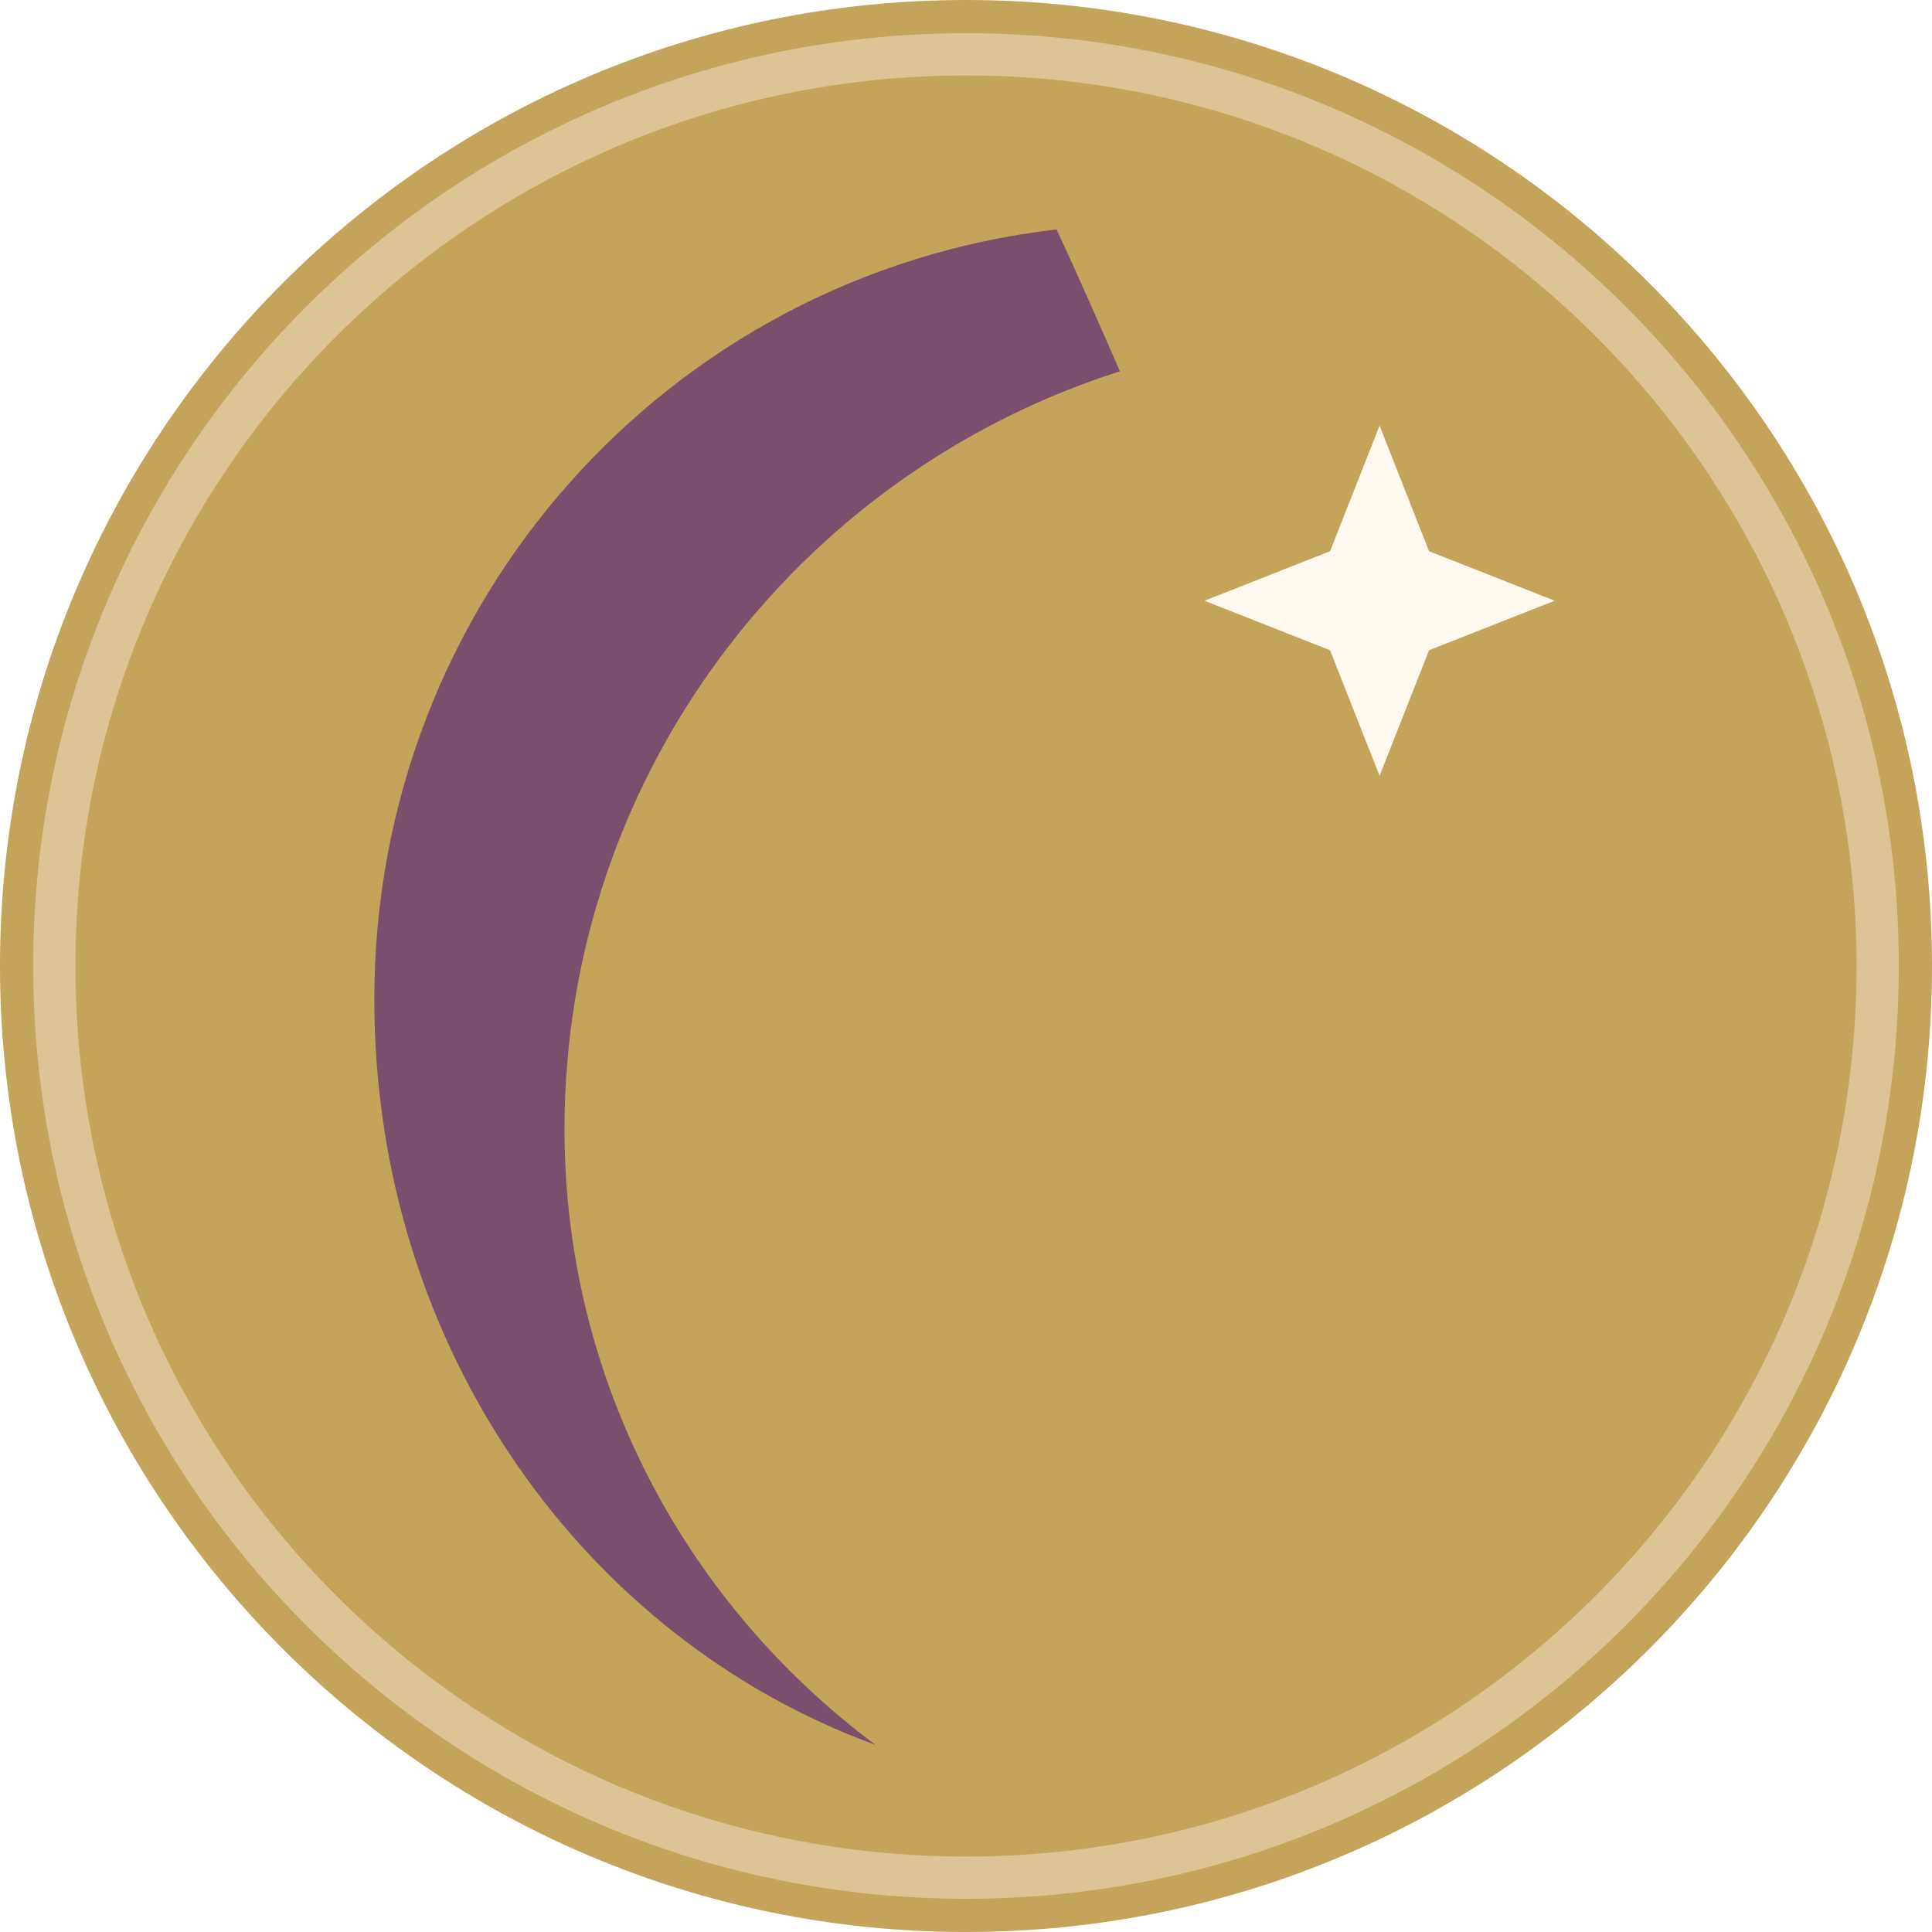
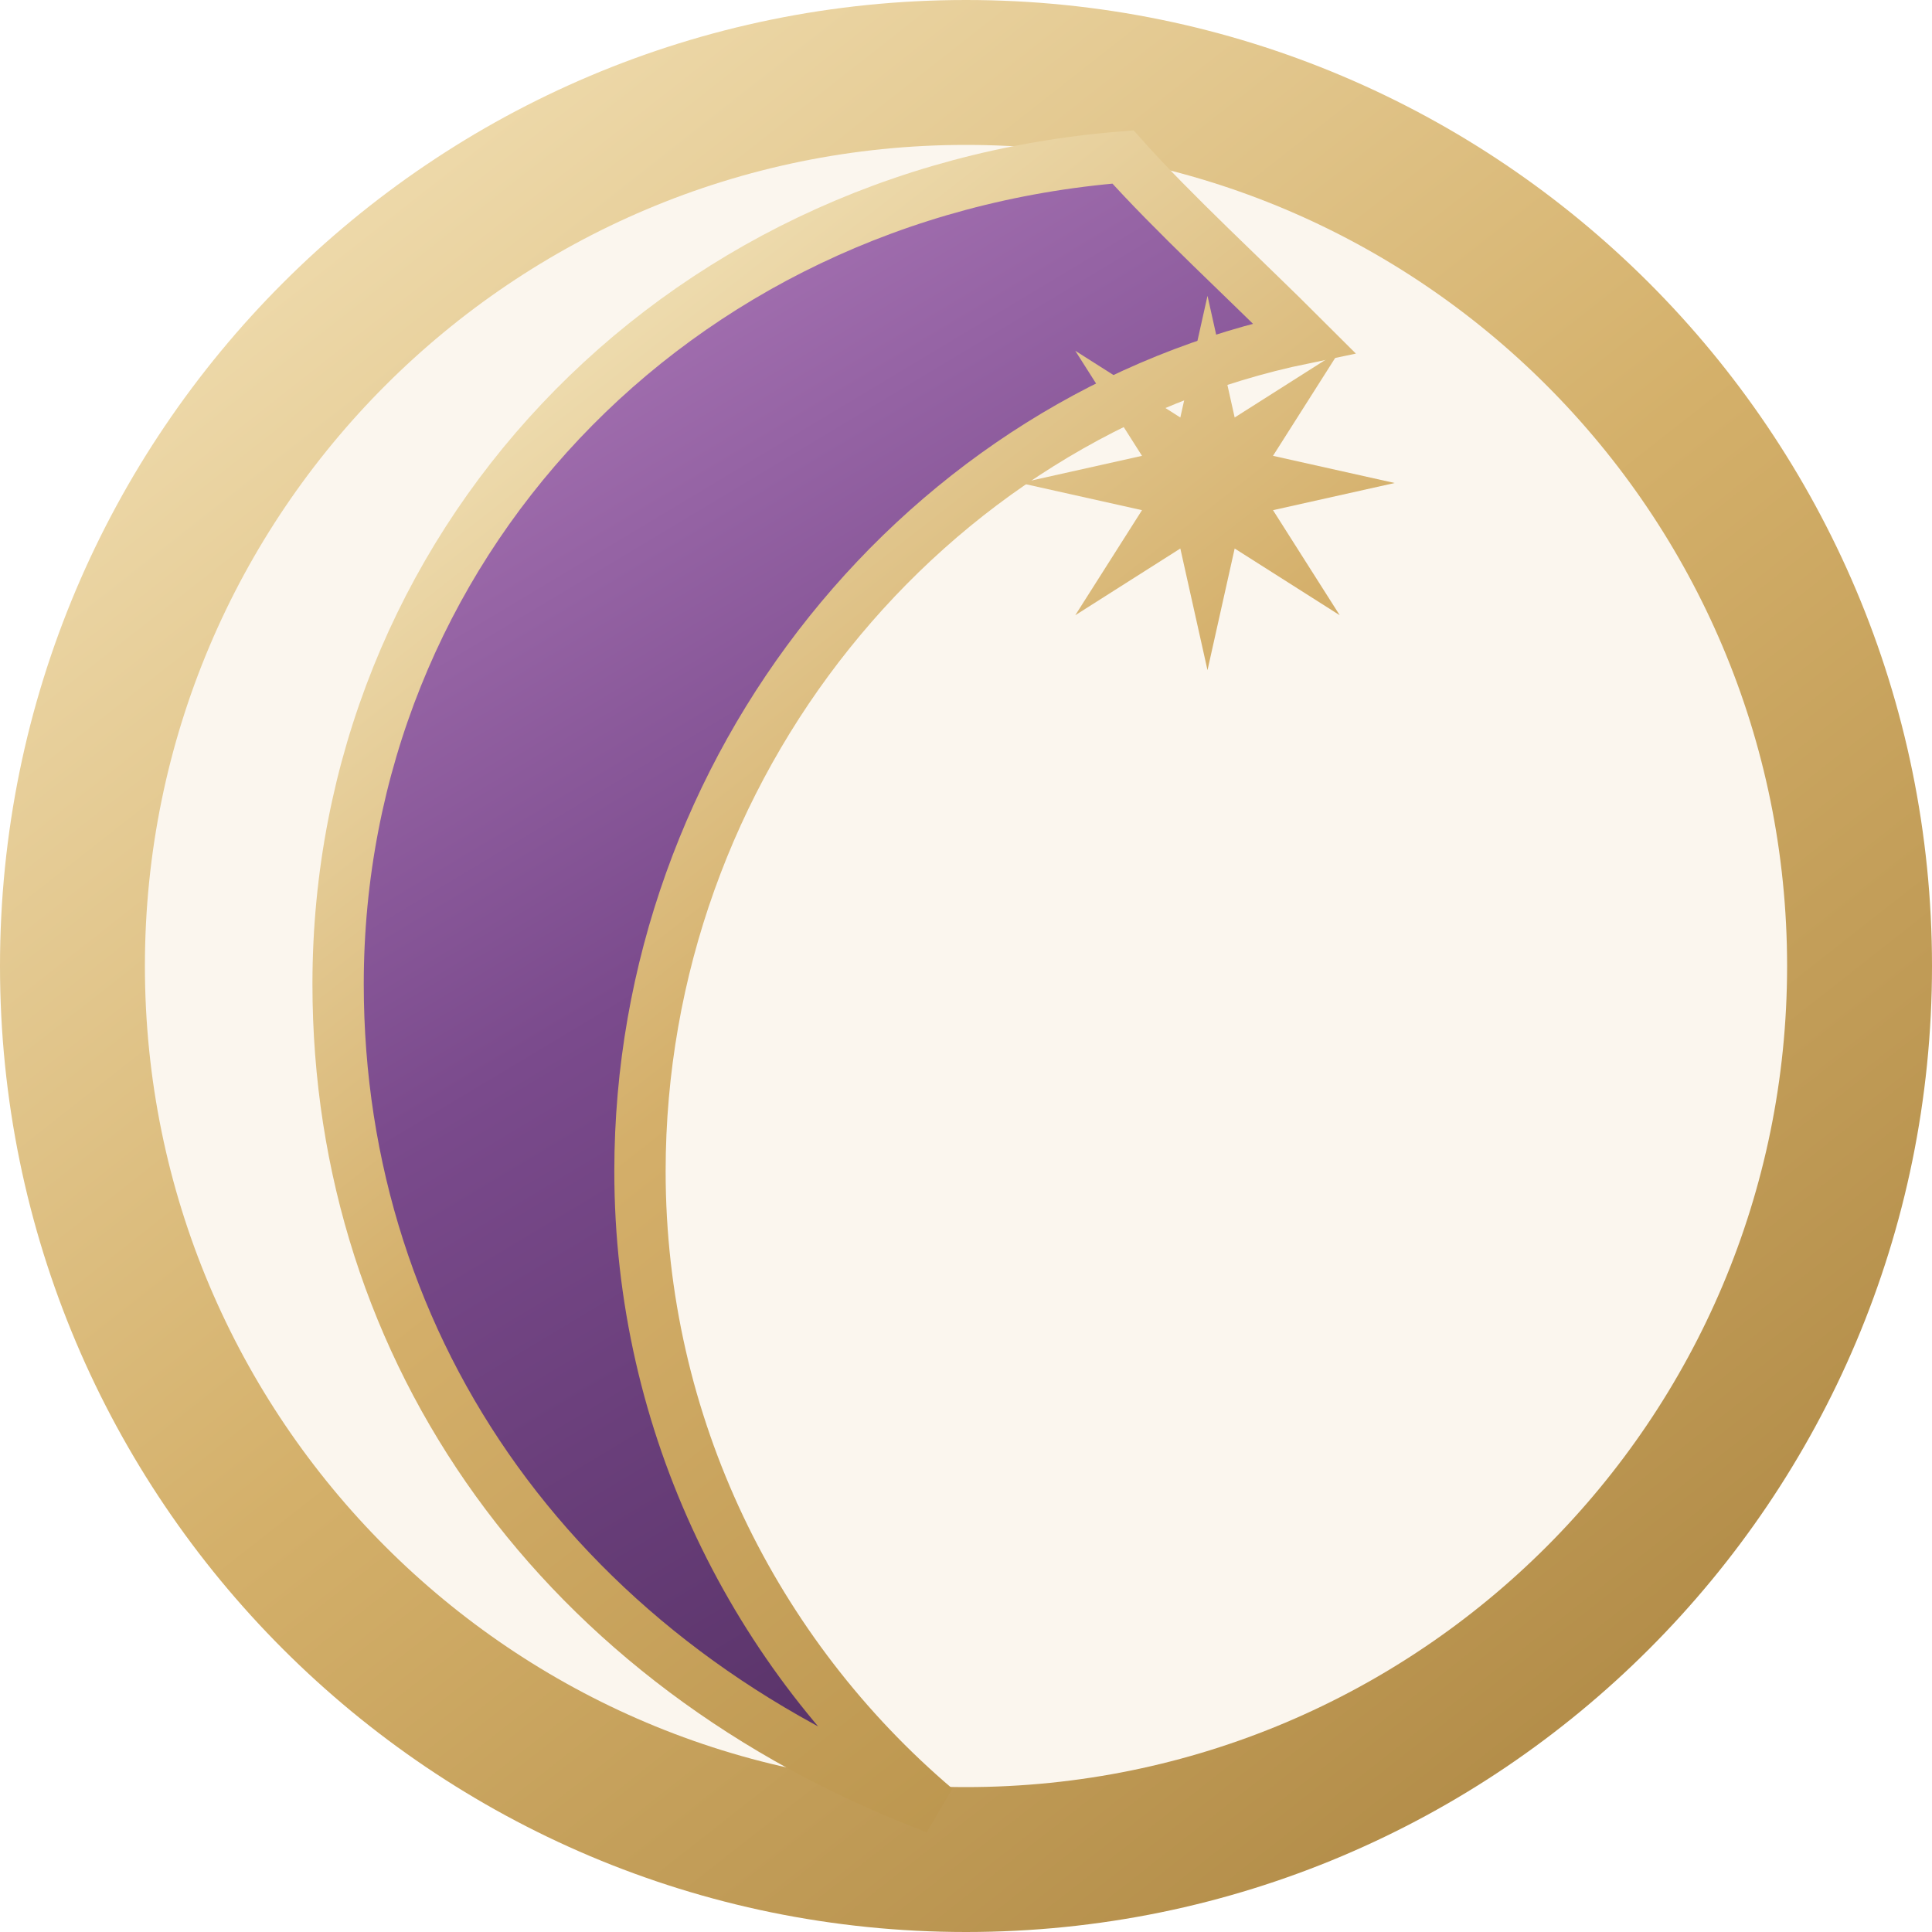
- <svg xmlns="http://www.w3.org/2000/svg" viewBox="0 0 32 32">
-   <circle cx="16" cy="16" r="16" fill="#c4a35a" />
-   <circle cx="16" cy="16" r="15.1" fill="none" stroke="#fff8ee" stroke-opacity=".4" stroke-width=".7" />
-   <path fill="#7a4e6c" d="M18.55 6.15C13.2 7.85 9.35 12.85 9.35 18.7c0 4.15 2 7.85 5.15 10.2C9.7 27.15 6.2 22.35 6.2 16.55 6.2 10 11.05 4.55 17.5 3.8c.35.75.7 1.55 1.05 2.35z" />
-   <path fill="#fff8ee" d="M22.85 7.05l.82 2.08 2.08.82-2.08.82-.82 2.08-.82-2.08-2.08-.82 2.08-.82z" />
+ <svg xmlns="http://www.w3.org/2000/svg" viewBox="0 0 64 64">
+   <defs>
+     <linearGradient id="d" x1="10" y1="4" x2="54" y2="60" gradientUnits="userSpaceOnUse">
+       <stop stop-color="#f0ddb0" />
+       <stop offset=".5" stop-color="#d4b06a" />
+       <stop offset="1" stop-color="#b08a46" />
+     </linearGradient>
+     <linearGradient id="m" x1="12" y1="8" x2="42" y2="58" gradientUnits="userSpaceOnUse">
+       <stop stop-color="#b07cbc" />
+       <stop offset=".45" stop-color="#7a4a8c" />
+       <stop offset="1" stop-color="#4f2c5e" />
+     </linearGradient>
+     <linearGradient id="g" x1="14" y1="6" x2="50" y2="52" gradientUnits="userSpaceOnUse">
+       <stop stop-color="#f7ebc6" />
+       <stop offset=".5" stop-color="#d4af6a" />
+       <stop offset="1" stop-color="#b8924a" />
+     </linearGradient>
+   </defs>
+   <circle cx="32" cy="32" r="32" fill="url(#d)" />
+   <circle cx="32" cy="32" r="27.2" fill="#fbf6ee" />
+   <path fill="url(#m)" stroke="url(#g)" stroke-width="1.7" d="M43.2 11.2c-12.6 2.6-22 14.2-22 27.6 0 8.4 3.8 16 9.8 21.1C18.6 55.2 11.2 44.8 11.2 32.6 11.2 18.2 22.2 6.4 37.2 5.2c1.6 1.8 4.1 4.1 6 6z" />
+   <path fill="url(#g)" d="M40.00,9.80L40.90,13.83L44.38,11.62L42.17,15.10L46.20,16.00L42.17,16.90L44.38,20.38L40.90,18.17L40.00,22.20L39.10,18.17L35.62,20.38L37.83,16.90L33.80,16.00L37.83,15.10L35.62,11.62L39.10,13.83Z" />
</svg>
